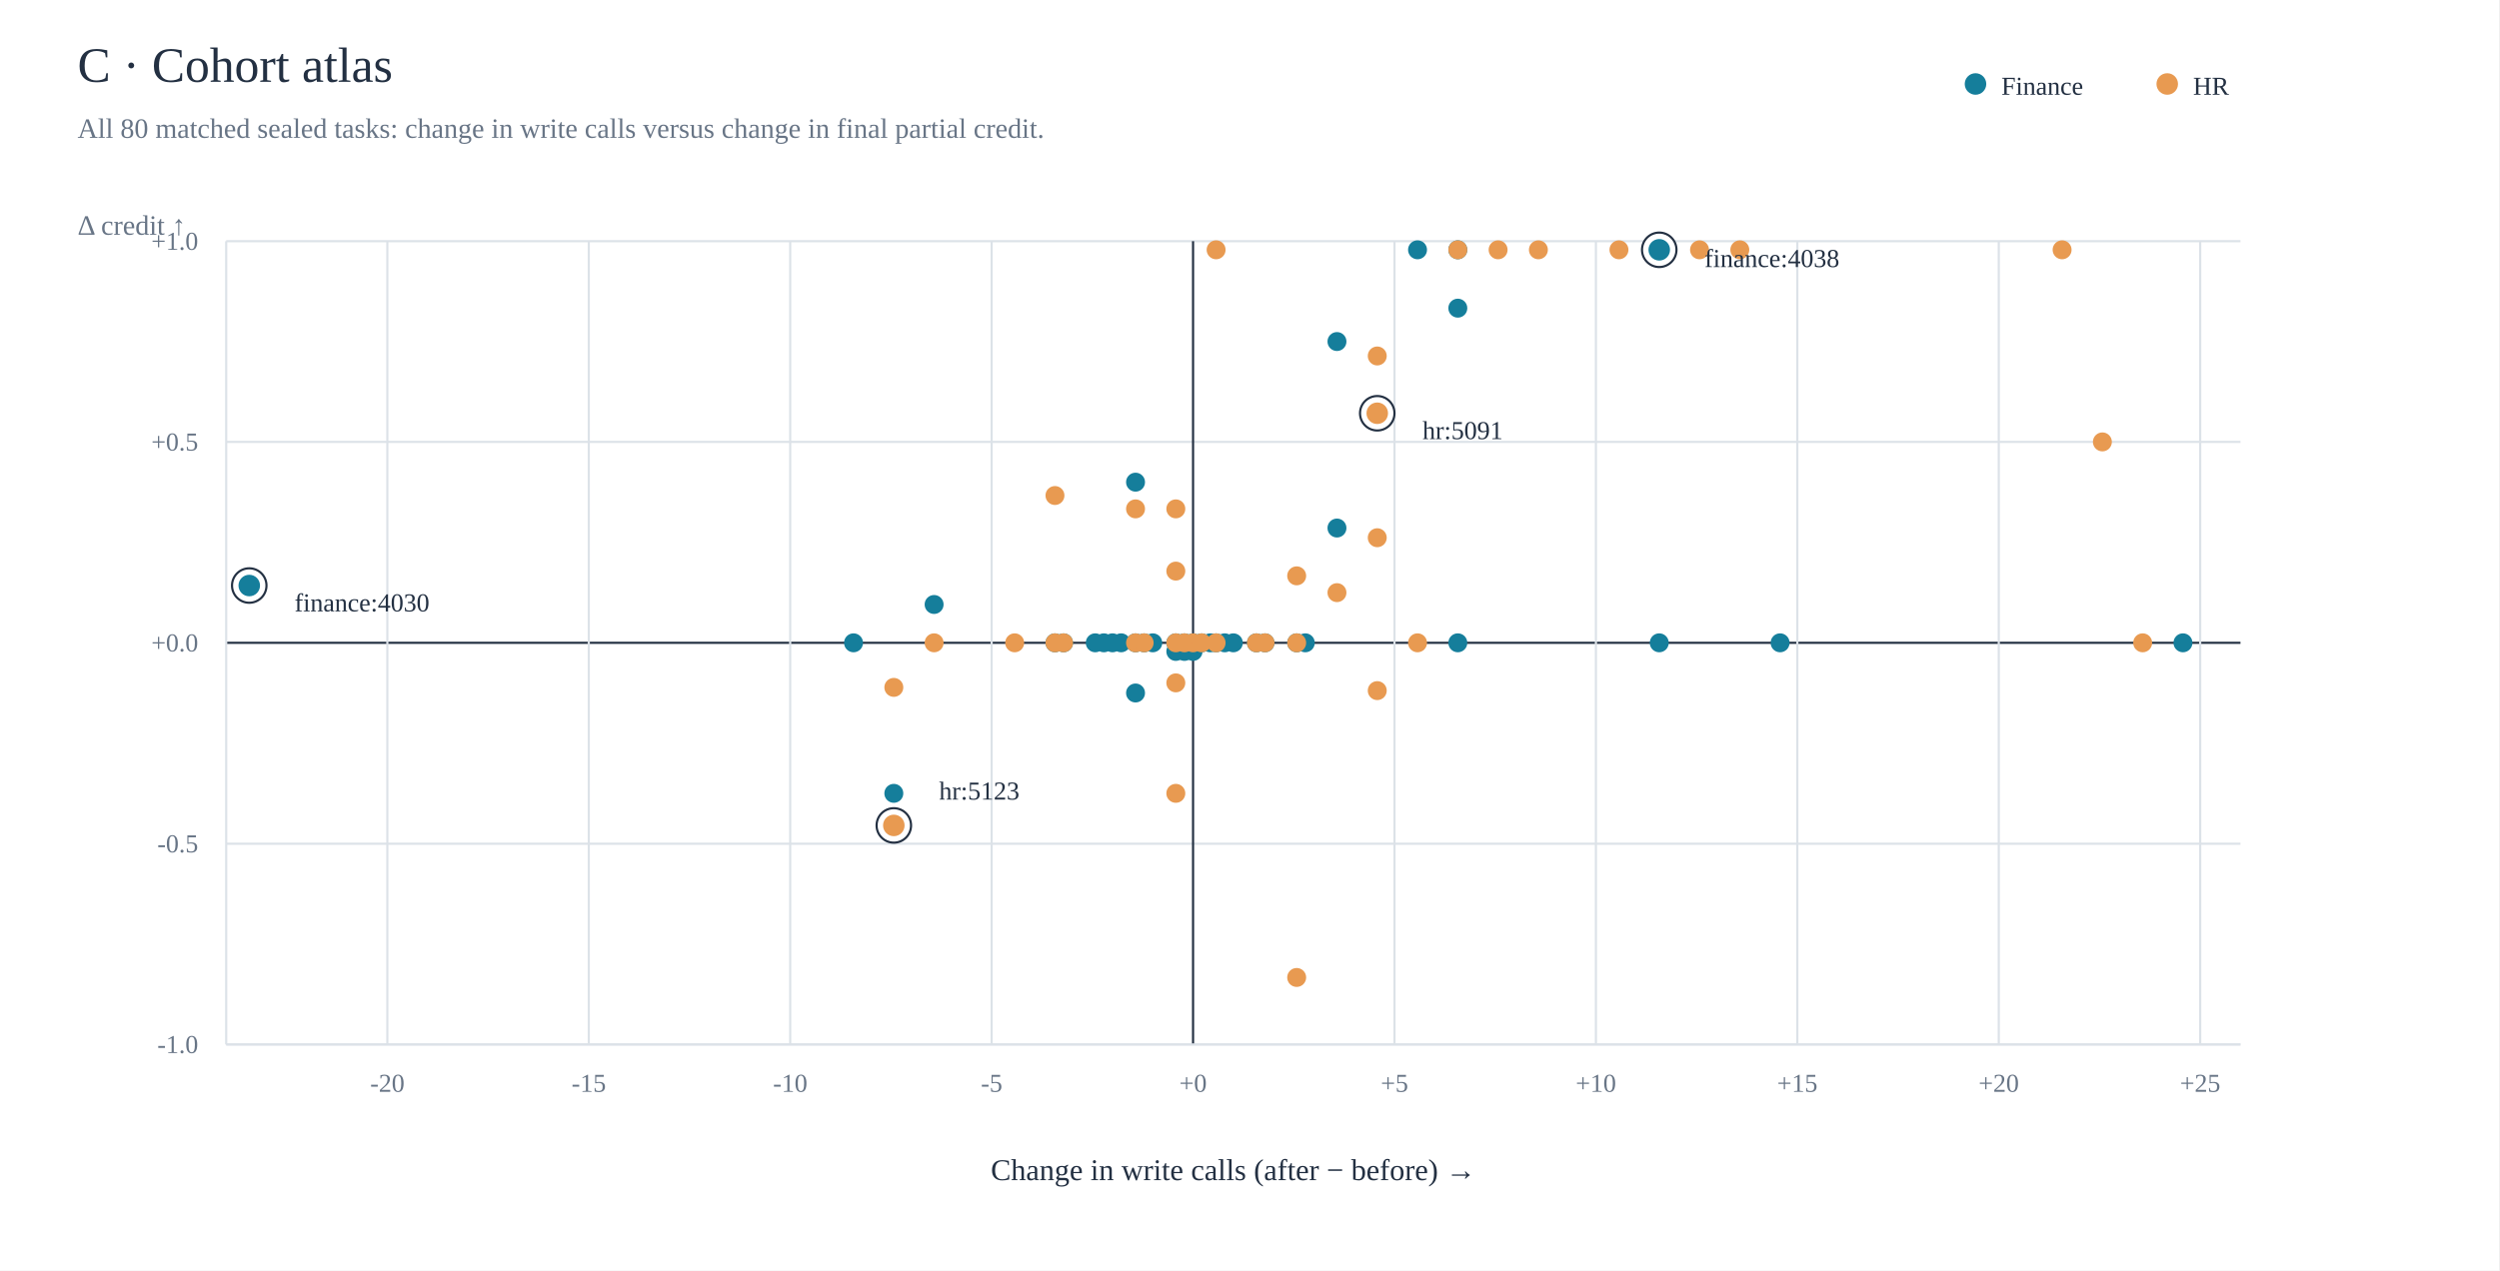
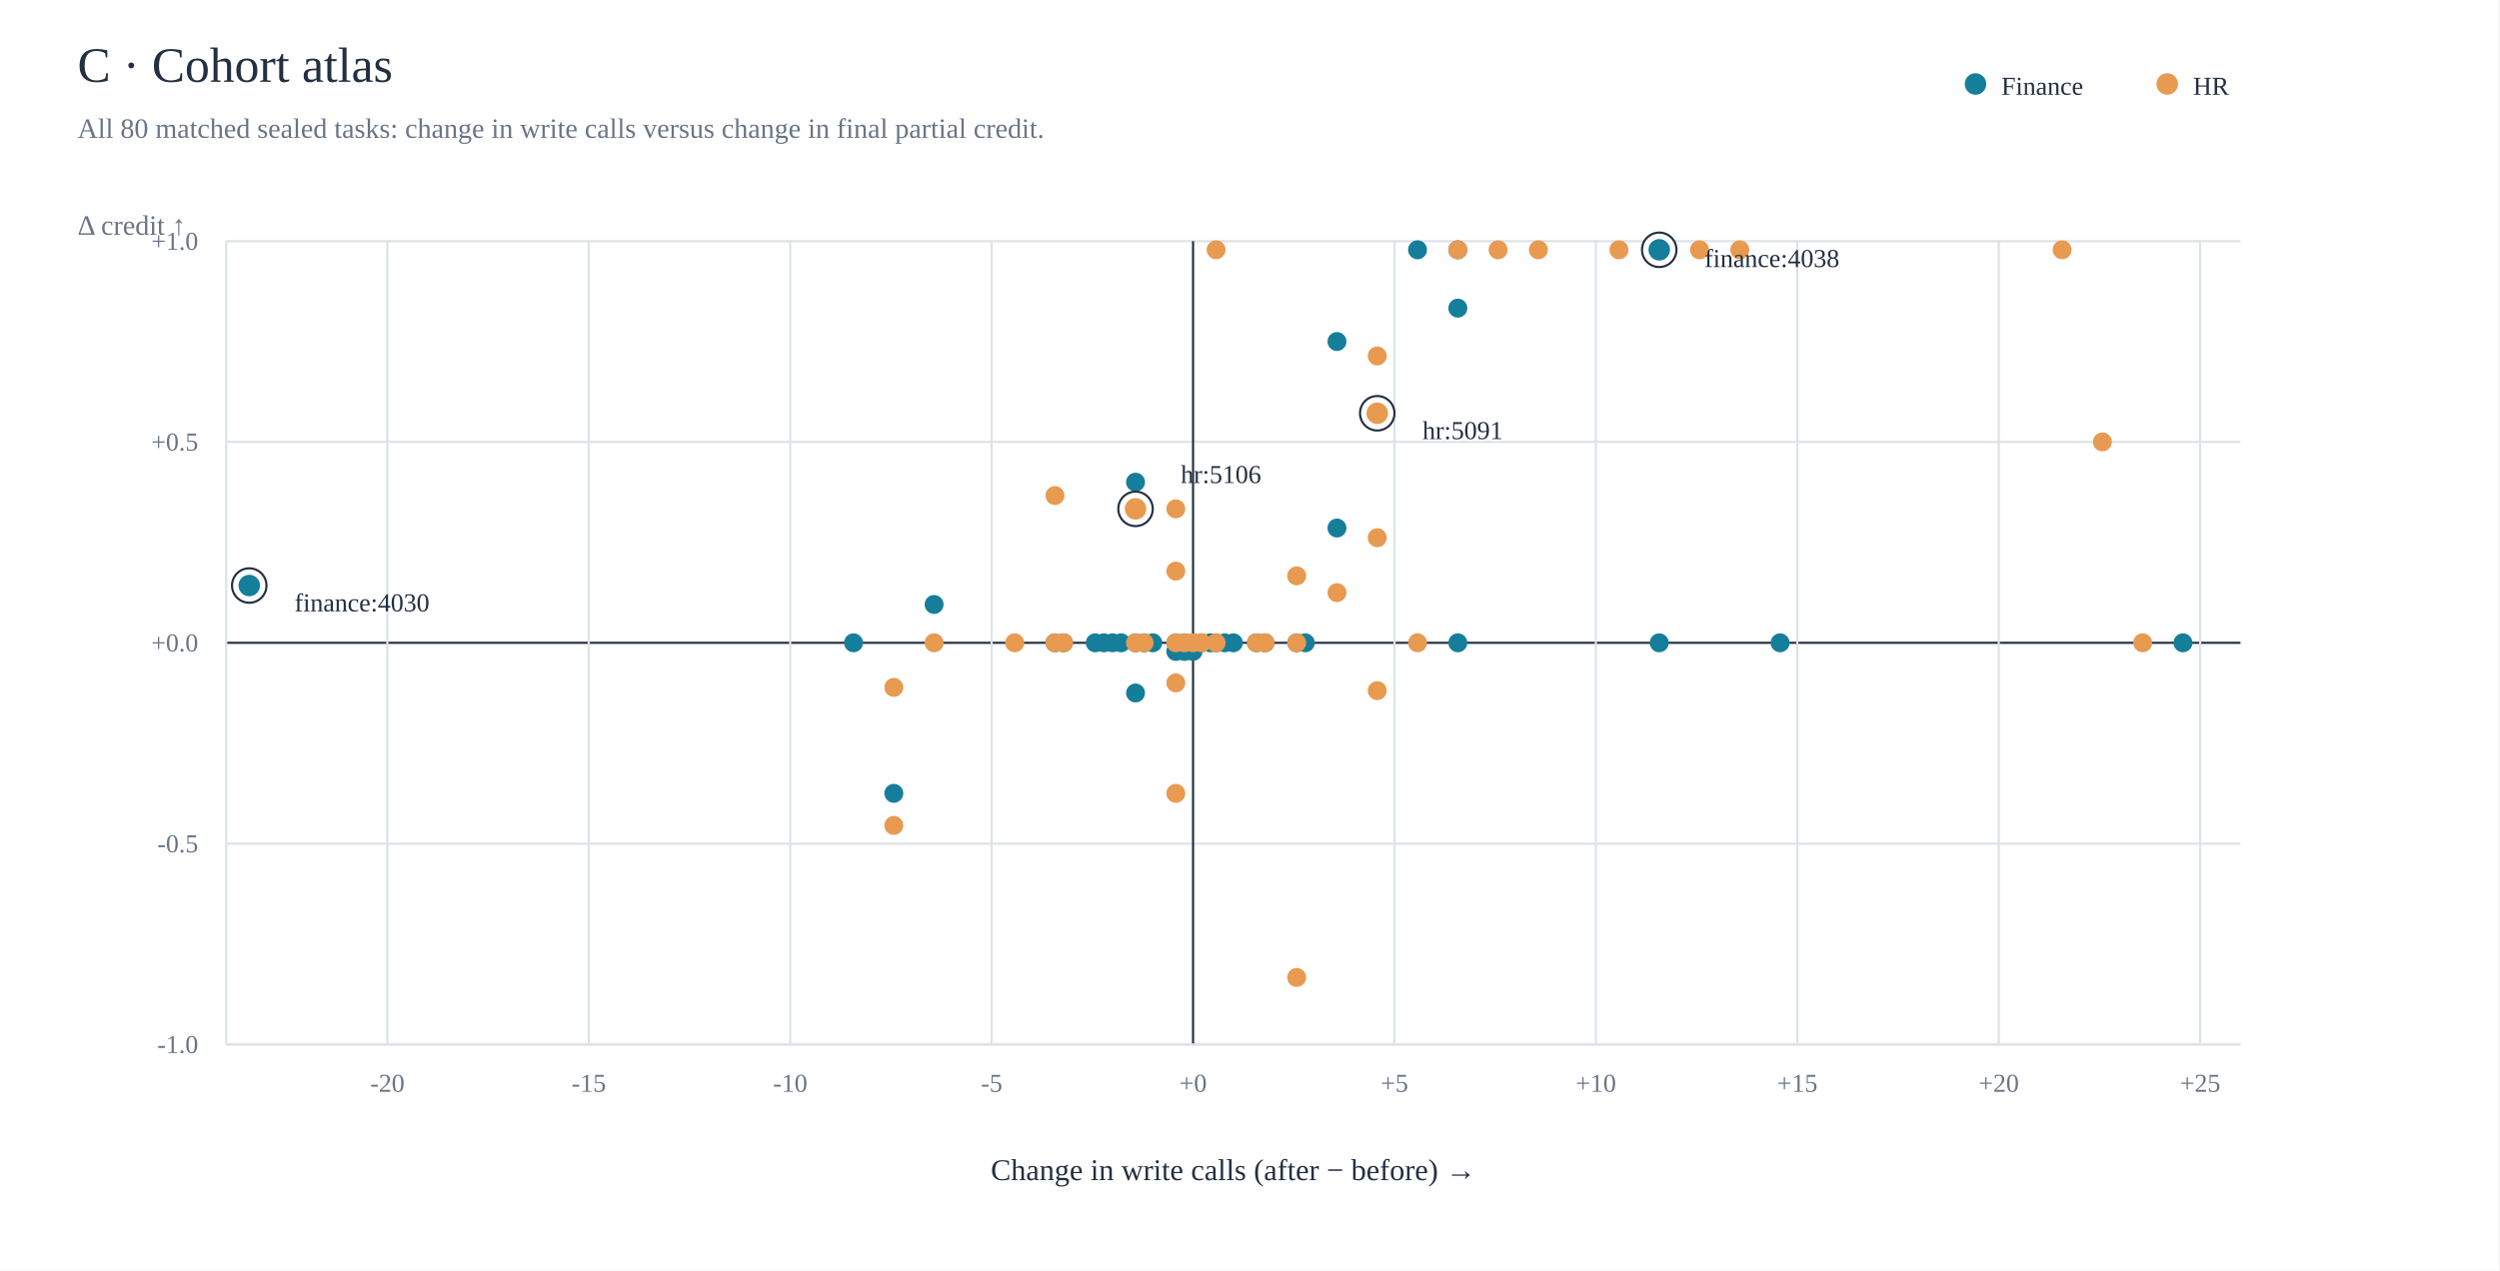
<svg xmlns="http://www.w3.org/2000/svg" width="1160" height="590" viewBox="0 0 1160 590" role="img" aria-label="Cohort atlas of all 80 paired tasks">
  <rect width="100%" height="100%" fill="white" />
  <text x="36.0" y="38.0" fill="#233042" font-size="23" font-weight="500" text-anchor="start">C  ·  Cohort atlas</text>
  <text x="36.0" y="64.0" fill="#687586" font-size="13" font-weight="400" text-anchor="start">All 80 matched sealed tasks: change in write calls versus change in final partial credit.</text>
  <line x1="105.0" y1="485.0" x2="1040.0" y2="485.0" stroke="#dce2e8" stroke-width="1" />
  <text x="92.0" y="489.0" fill="#687586" font-size="12" font-weight="400" text-anchor="end">-1.0</text>
  <line x1="105.0" y1="391.8" x2="1040.0" y2="391.8" stroke="#dce2e8" stroke-width="1" />
  <text x="92.0" y="395.8" fill="#687586" font-size="12" font-weight="400" text-anchor="end">-0.5</text>
  <line x1="105.0" y1="298.5" x2="1040.0" y2="298.5" stroke="#233042" stroke-width="1" />
  <text x="92.0" y="302.5" fill="#687586" font-size="12" font-weight="400" text-anchor="end">+0.0</text>
  <line x1="105.0" y1="205.2" x2="1040.0" y2="205.2" stroke="#dce2e8" stroke-width="1" />
  <text x="92.0" y="209.2" fill="#687586" font-size="12" font-weight="400" text-anchor="end">+0.5</text>
  <line x1="105.0" y1="112.0" x2="1040.0" y2="112.0" stroke="#dce2e8" stroke-width="1" />
  <text x="92.0" y="116.0" fill="#687586" font-size="12" font-weight="400" text-anchor="end">+1.0</text>
  <line x1="179.8" y1="112.0" x2="179.8" y2="485.0" stroke="#dce2e8" stroke-width="1" />
  <text x="179.8" y="507.0" fill="#687586" font-size="12" font-weight="400" text-anchor="middle">-20</text>
  <line x1="273.3" y1="112.0" x2="273.3" y2="485.0" stroke="#dce2e8" stroke-width="1" />
  <text x="273.3" y="507.0" fill="#687586" font-size="12" font-weight="400" text-anchor="middle">-15</text>
  <line x1="366.8" y1="112.0" x2="366.8" y2="485.0" stroke="#dce2e8" stroke-width="1" />
  <text x="366.8" y="507.0" fill="#687586" font-size="12" font-weight="400" text-anchor="middle">-10</text>
  <line x1="460.3" y1="112.0" x2="460.3" y2="485.0" stroke="#dce2e8" stroke-width="1" />
  <text x="460.3" y="507.0" fill="#687586" font-size="12" font-weight="400" text-anchor="middle">-5</text>
  <line x1="553.8" y1="112.0" x2="553.8" y2="485.0" stroke="#233042" stroke-width="1" />
  <text x="553.8" y="507.0" fill="#687586" font-size="12" font-weight="400" text-anchor="middle">+0</text>
  <line x1="647.3" y1="112.0" x2="647.3" y2="485.0" stroke="#dce2e8" stroke-width="1" />
  <text x="647.3" y="507.0" fill="#687586" font-size="12" font-weight="400" text-anchor="middle">+5</text>
  <line x1="740.8" y1="112.0" x2="740.8" y2="485.0" stroke="#dce2e8" stroke-width="1" />
  <text x="740.8" y="507.0" fill="#687586" font-size="12" font-weight="400" text-anchor="middle">+10</text>
  <line x1="834.3" y1="112.0" x2="834.3" y2="485.0" stroke="#dce2e8" stroke-width="1" />
  <text x="834.3" y="507.0" fill="#687586" font-size="12" font-weight="400" text-anchor="middle">+15</text>
  <line x1="927.8" y1="112.0" x2="927.8" y2="485.0" stroke="#dce2e8" stroke-width="1" />
  <text x="927.8" y="507.0" fill="#687586" font-size="12" font-weight="400" text-anchor="middle">+20</text>
  <line x1="1021.3" y1="112.0" x2="1021.3" y2="485.0" stroke="#dce2e8" stroke-width="1" />
  <text x="1021.3" y="507.0" fill="#687586" font-size="12" font-weight="400" text-anchor="middle">+25</text>
  <line x1="105.0" y1="112.0" x2="105.0" y2="485.0" stroke="#dce2e8" stroke-width="1" />
  <line x1="105.0" y1="485.0" x2="1040.0" y2="485.0" stroke="#dce2e8" stroke-width="1" />
  <circle cx="564.5" cy="298.5" r="4.4" fill="#157e9b" stroke="none" />
  <circle cx="508.4" cy="298.5" r="4.4" fill="#157e9b" stroke="none" />
  <circle cx="527.1" cy="298.5" r="4.4" fill="#157e9b" stroke="none" />
  <circle cx="414.9" cy="368.4" r="4.4" fill="#157e9b" stroke="none" />
  <circle cx="512.4" cy="298.5" r="4.4" fill="#157e9b" stroke="none" />
  <circle cx="531.1" cy="298.5" r="4.4" fill="#157e9b" stroke="none" />
  <circle cx="545.8" cy="298.5" r="4.4" fill="#157e9b" stroke="none" />
  <circle cx="549.8" cy="298.5" r="4.4" fill="#157e9b" stroke="none" />
  <circle cx="568.5" cy="298.5" r="4.4" fill="#157e9b" stroke="none" />
  <circle cx="433.6" cy="280.7" r="4.4" fill="#157e9b" stroke="none" />
  <circle cx="516.4" cy="298.5" r="4.4" fill="#157e9b" stroke="none" />
  <circle cx="115.7" cy="271.9" r="8" fill="white" stroke="#233042" />
  <circle cx="115.7" cy="271.9" r="5" fill="#157e9b" stroke="none" />
  <circle cx="489.7" cy="298.5" r="4.4" fill="#157e9b" stroke="none" />
  <circle cx="770.2" cy="116.0" r="8" fill="white" stroke="#233042" />
  <circle cx="770.2" cy="116.0" r="5" fill="#157e9b" stroke="none" />
  <circle cx="520.4" cy="298.5" r="4.4" fill="#157e9b" stroke="none" />
  <circle cx="826.3" cy="298.5" r="4.4" fill="#157e9b" stroke="none" />
  <circle cx="1013.3" cy="298.5" r="4.4" fill="#157e9b" stroke="none" />
  <circle cx="601.9" cy="298.5" r="4.4" fill="#157e9b" stroke="none" />
  <circle cx="535.1" cy="298.5" r="4.4" fill="#157e9b" stroke="none" />
  <circle cx="396.2" cy="298.5" r="4.4" fill="#157e9b" stroke="none" />
  <circle cx="553.8" cy="298.5" r="4.4" fill="#157e9b" stroke="none" />
  <circle cx="605.9" cy="298.5" r="4.4" fill="#157e9b" stroke="none" />
  <circle cx="676.7" cy="143.1" r="4.4" fill="#157e9b" stroke="none" />
  <circle cx="583.2" cy="298.5" r="4.4" fill="#157e9b" stroke="none" />
  <circle cx="527.1" cy="321.8" r="4.4" fill="#157e9b" stroke="none" />
  <circle cx="557.8" cy="298.5" r="4.4" fill="#157e9b" stroke="none" />
  <circle cx="527.1" cy="223.9" r="4.4" fill="#157e9b" stroke="none" />
  <circle cx="561.8" cy="298.5" r="4.4" fill="#157e9b" stroke="none" />
  <circle cx="545.8" cy="302.5" r="4.4" fill="#157e9b" stroke="none" />
  <circle cx="572.5" cy="298.5" r="4.4" fill="#157e9b" stroke="none" />
  <circle cx="493.7" cy="298.5" r="4.4" fill="#157e9b" stroke="none" />
  <circle cx="587.2" cy="298.5" r="4.4" fill="#157e9b" stroke="none" />
  <circle cx="658.0" cy="116.0" r="4.4" fill="#157e9b" stroke="none" />
  <circle cx="620.6" cy="158.6" r="4.4" fill="#157e9b" stroke="none" />
  <circle cx="549.8" cy="302.5" r="4.4" fill="#157e9b" stroke="none" />
  <circle cx="676.7" cy="116.0" r="4.4" fill="#157e9b" stroke="none" />
  <circle cx="620.6" cy="245.2" r="4.4" fill="#157e9b" stroke="none" />
  <circle cx="676.7" cy="298.5" r="4.4" fill="#157e9b" stroke="none" />
  <circle cx="553.8" cy="302.5" r="4.4" fill="#157e9b" stroke="none" />
  <circle cx="770.2" cy="298.5" r="4.4" fill="#157e9b" stroke="none" />
  <circle cx="545.8" cy="298.5" r="4.4" fill="#e89a51" stroke="none" />
  <circle cx="527.1" cy="298.5" r="4.4" fill="#e89a51" stroke="none" />
  <circle cx="471.0" cy="298.5" r="4.4" fill="#e89a51" stroke="none" />
  <circle cx="433.6" cy="298.5" r="4.4" fill="#e89a51" stroke="none" />
  <circle cx="489.7" cy="298.5" r="4.4" fill="#e89a51" stroke="none" />
  <circle cx="975.9" cy="205.2" r="4.4" fill="#e89a51" stroke="none" />
  <circle cx="639.3" cy="249.7" r="4.4" fill="#e89a51" stroke="none" />
  <circle cx="549.8" cy="298.5" r="4.4" fill="#e89a51" stroke="none" />
  <circle cx="545.8" cy="265.2" r="4.4" fill="#e89a51" stroke="none" />
  <circle cx="658.0" cy="298.5" r="4.4" fill="#e89a51" stroke="none" />
  <circle cx="564.5" cy="298.5" r="4.4" fill="#e89a51" stroke="none" />
  <circle cx="583.2" cy="298.5" r="4.4" fill="#e89a51" stroke="none" />
  <circle cx="545.8" cy="236.3" r="4.4" fill="#e89a51" stroke="none" />
  <circle cx="620.6" cy="275.2" r="4.4" fill="#e89a51" stroke="none" />
  <circle cx="601.9" cy="453.9" r="4.4" fill="#e89a51" stroke="none" />
  <circle cx="601.9" cy="298.5" r="4.4" fill="#e89a51" stroke="none" />
  <circle cx="531.1" cy="298.5" r="4.4" fill="#e89a51" stroke="none" />
  <circle cx="545.8" cy="317.1" r="4.4" fill="#e89a51" stroke="none" />
  <circle cx="587.2" cy="298.5" r="4.4" fill="#e89a51" stroke="none" />
  <circle cx="639.3" cy="191.9" r="8" fill="white" stroke="#233042" />
  <circle cx="639.3" cy="191.9" r="5" fill="#e89a51" stroke="none" />
  <circle cx="994.6" cy="298.5" r="4.4" fill="#e89a51" stroke="none" />
  <circle cx="489.7" cy="230.1" r="4.4" fill="#e89a51" stroke="none" />
  <circle cx="545.8" cy="368.4" r="4.4" fill="#e89a51" stroke="none" />
  <circle cx="553.8" cy="298.5" r="4.4" fill="#e89a51" stroke="none" />
  <circle cx="639.3" cy="165.3" r="4.4" fill="#e89a51" stroke="none" />
  <circle cx="564.5" cy="116.0" r="4.4" fill="#e89a51" stroke="none" />
-   <circle cx="527.1" cy="236.3" r="4.4" fill="#e89a51" stroke="none" />
+   <circle cx="527.1" cy="236.3" r="8" fill="white" stroke="#233042" />
+   <circle cx="527.1" cy="236.3" r="5" fill="#e89a51" stroke="none" />
  <circle cx="639.3" cy="320.7" r="4.4" fill="#e89a51" stroke="none" />
  <circle cx="788.9" cy="116.0" r="4.4" fill="#e89a51" stroke="none" />
  <circle cx="695.4" cy="116.0" r="4.4" fill="#e89a51" stroke="none" />
  <circle cx="714.1" cy="116.0" r="4.4" fill="#e89a51" stroke="none" />
  <circle cx="807.6" cy="116.0" r="4.4" fill="#e89a51" stroke="none" />
-   <circle cx="414.9" cy="383.3" r="8" fill="white" stroke="#233042" />
-   <circle cx="414.9" cy="383.3" r="5" fill="#e89a51" stroke="none" />
+   <circle cx="414.9" cy="383.3" r="4.4" fill="#e89a51" stroke="none" />
  <circle cx="601.9" cy="267.4" r="4.4" fill="#e89a51" stroke="none" />
  <circle cx="957.2" cy="116.0" r="4.4" fill="#e89a51" stroke="none" />
  <circle cx="414.9" cy="319.2" r="4.4" fill="#e89a51" stroke="none" />
  <circle cx="751.5" cy="116.0" r="4.4" fill="#e89a51" stroke="none" />
  <circle cx="676.7" cy="116.0" r="4.4" fill="#e89a51" stroke="none" />
  <circle cx="557.8" cy="298.5" r="4.4" fill="#e89a51" stroke="none" />
  <circle cx="493.7" cy="298.5" r="4.4" fill="#e89a51" stroke="none" />
  <text x="660.3" y="203.9" fill="#233042" font-size="12" font-weight="400" text-anchor="start">hr:5091</text>
+   <text x="791.2" y="124.0" fill="#233042" font-size="12" font-weight="400" text-anchor="start">finance:4038</text>
  <text x="136.7" y="283.9" fill="#233042" font-size="12" font-weight="400" text-anchor="start">finance:4030</text>
-   <text x="435.9" y="371.3" fill="#233042" font-size="12" font-weight="400" text-anchor="start">hr:5123</text>
-   <text x="791.2" y="124.0" fill="#233042" font-size="12" font-weight="400" text-anchor="start">finance:4038</text>
+   <text x="548.1" y="224.3" fill="#233042" font-size="12" font-weight="400" text-anchor="start">hr:5106</text>
  <text x="572.5" y="548.0" fill="#233042" font-size="14" font-weight="400" text-anchor="middle">Change in write calls (after − before) →</text>
  <text x="36.0" y="109.0" fill="#687586" font-size="13" font-weight="400" text-anchor="start">Δ credit ↑</text>
  <circle cx="917.0" cy="39.0" r="5" fill="#157e9b" stroke="none" />
  <text x="929.0" y="44.0" fill="#233042" font-size="12" font-weight="400" text-anchor="start">Finance</text>
  <circle cx="1006.0" cy="39.0" r="5" fill="#e89a51" stroke="none" />
  <text x="1018.0" y="44.0" fill="#233042" font-size="12" font-weight="400" text-anchor="start">HR</text>
</svg>
